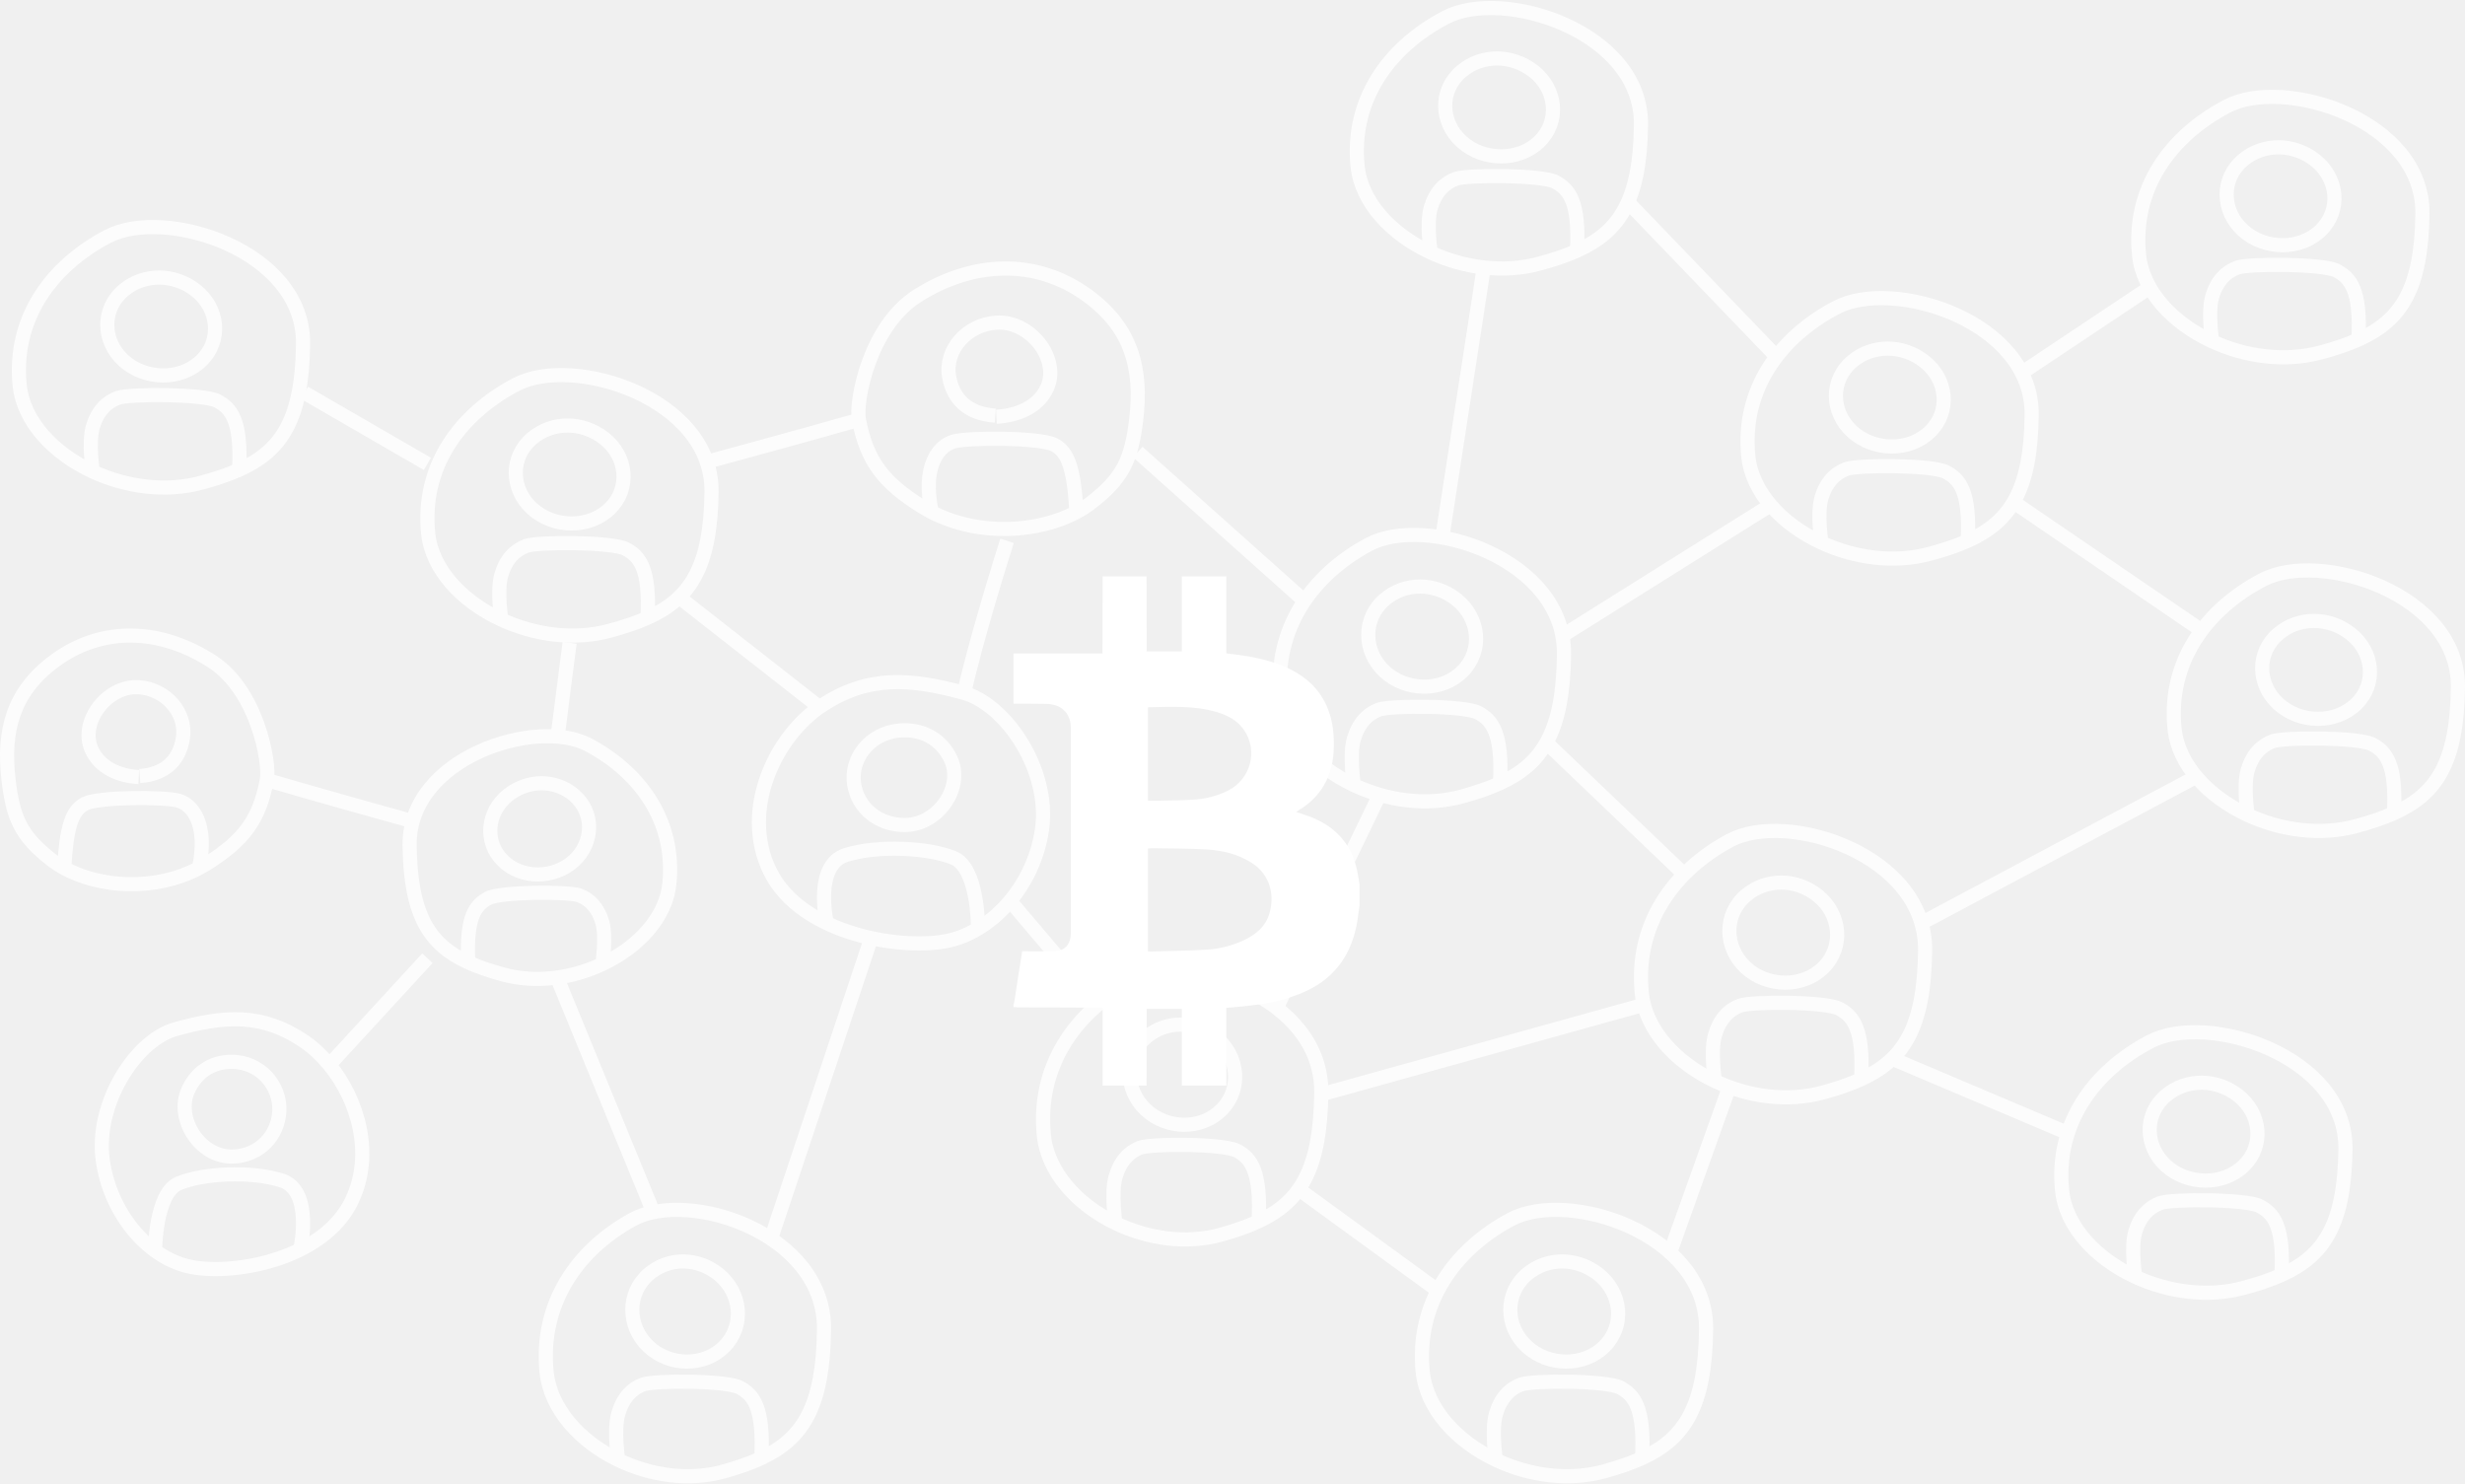
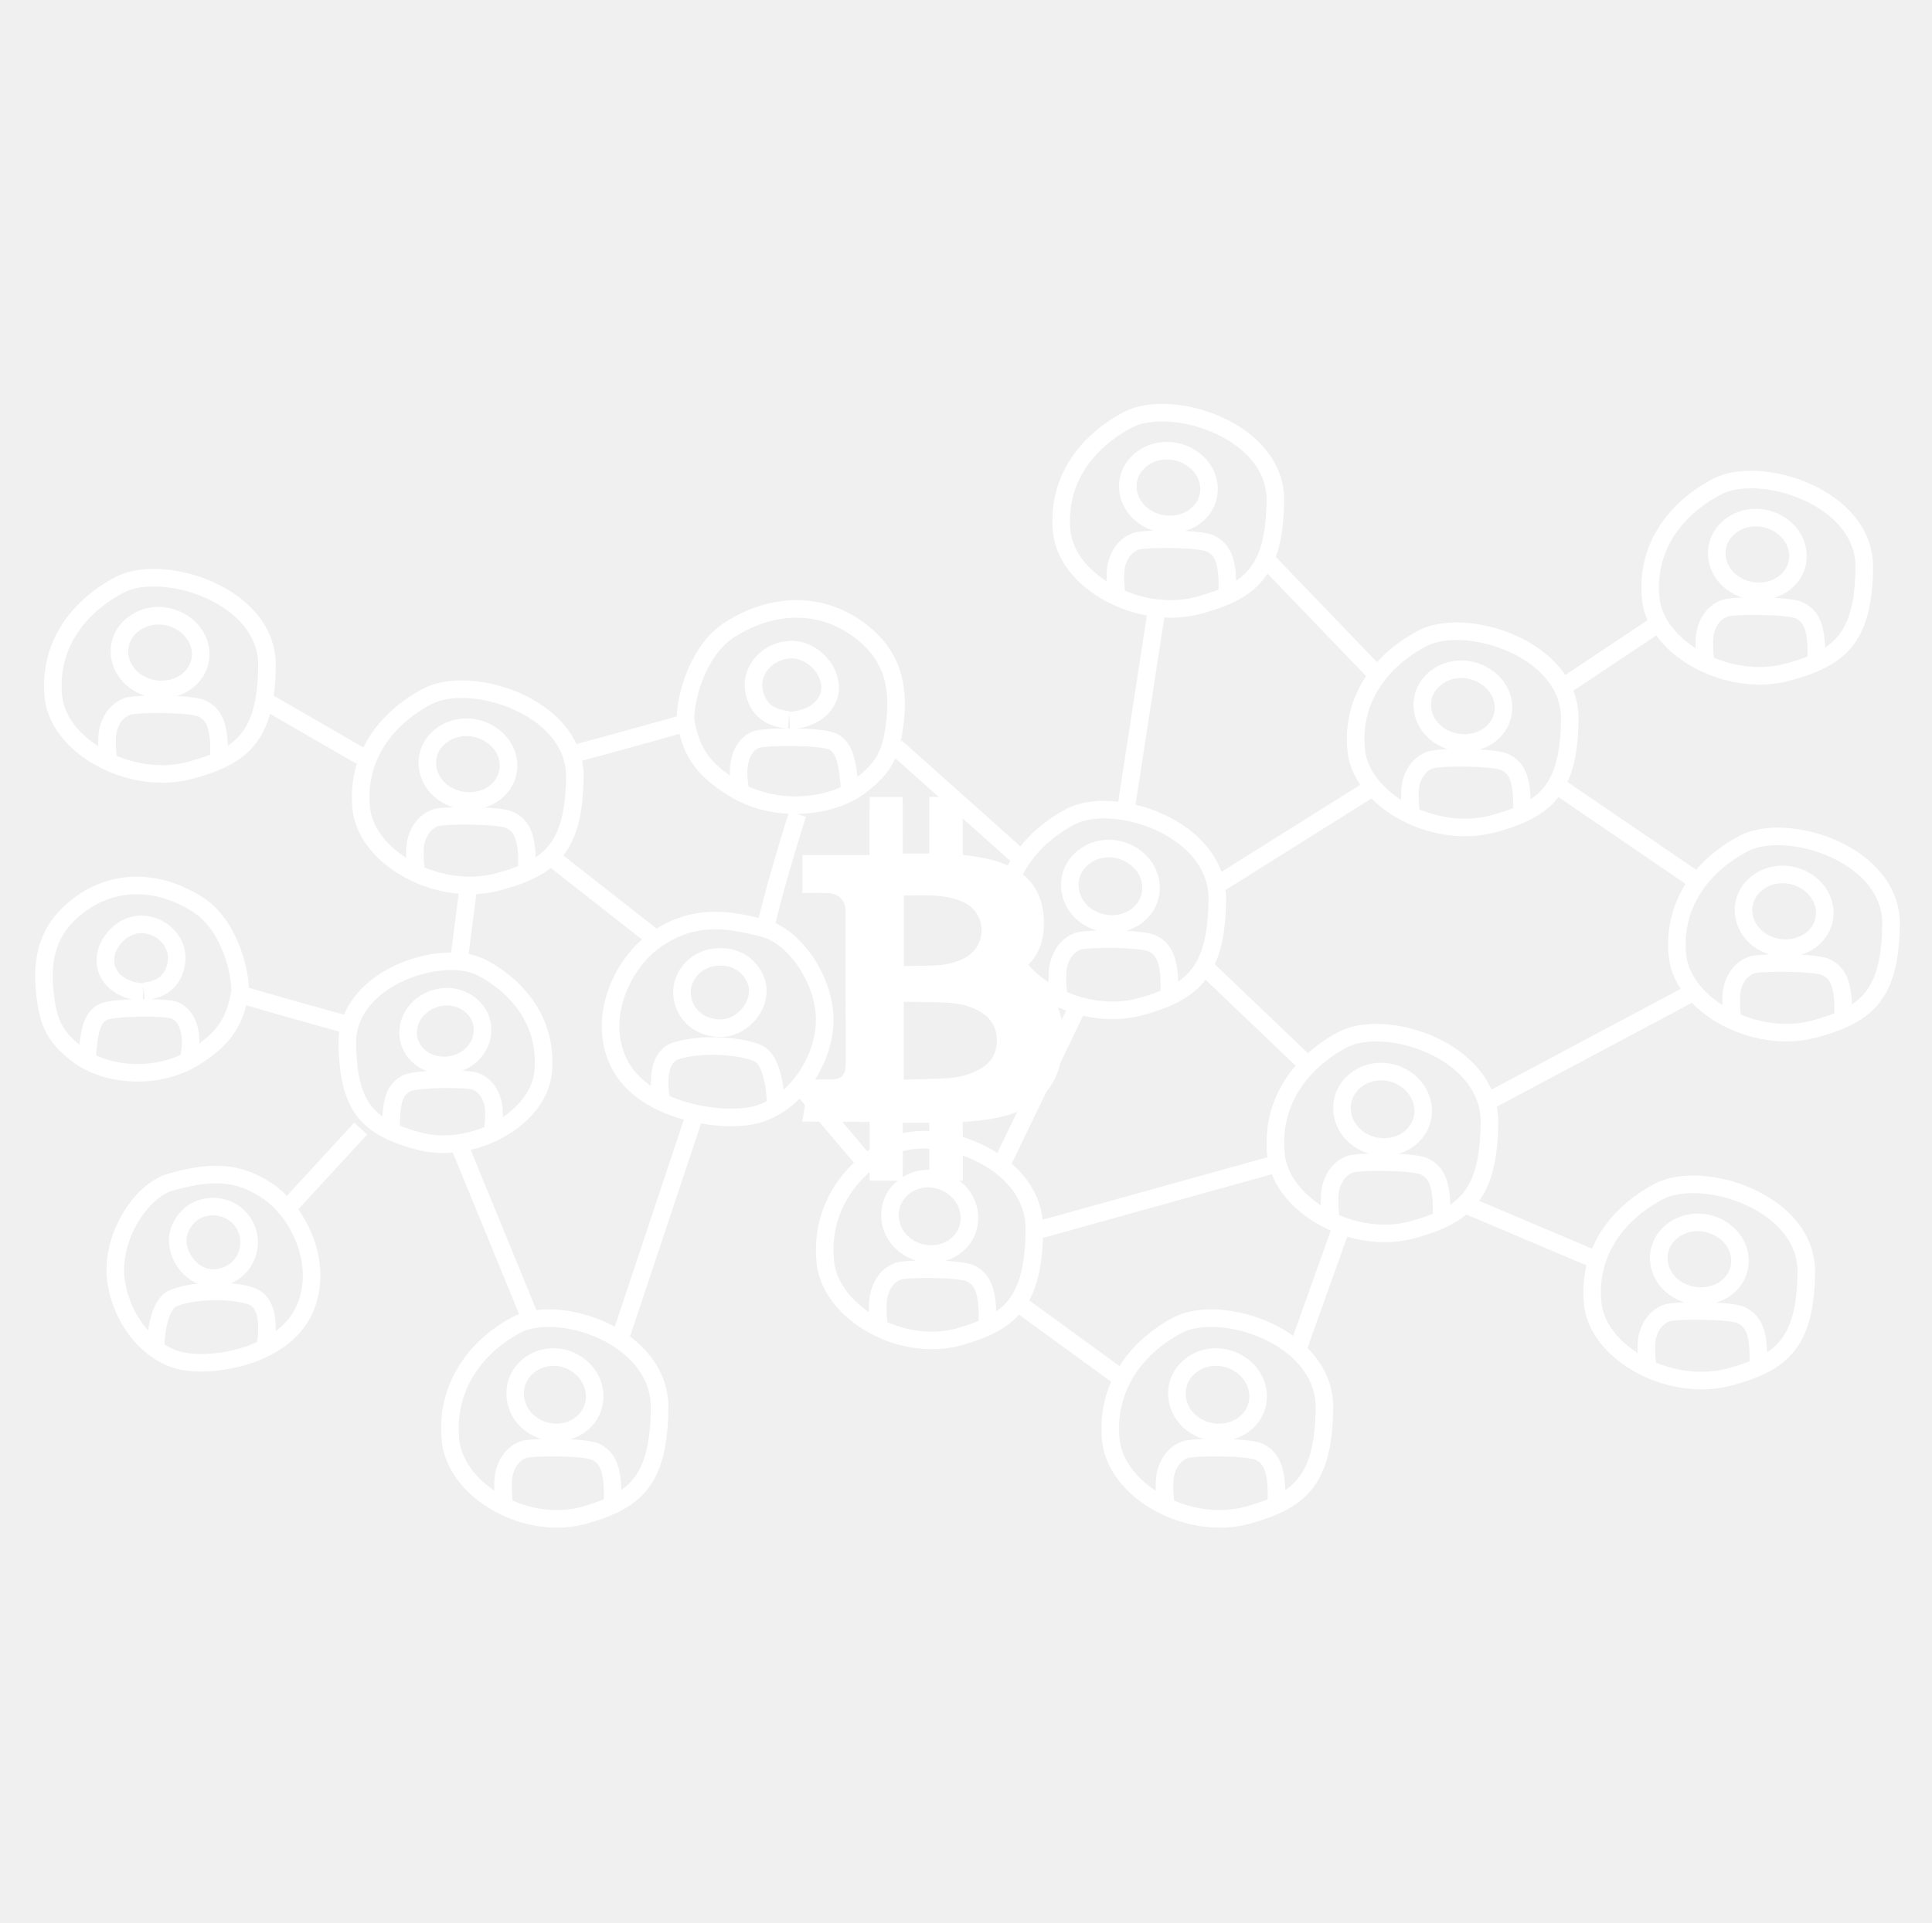
- <svg xmlns="http://www.w3.org/2000/svg" width="349" height="210" viewBox="0 0 349 210" fill="none">
-   <path fill-rule="evenodd" clip-rule="evenodd" d="M162.534 100.129V113.342C162.647 113.354 162.737 113.374 162.827 113.372C164.849 113.329 166.874 113.346 168.891 113.219C170.599 113.111 172.273 112.728 173.84 111.942C177.074 110.321 178.152 106.309 176.133 103.358C175.181 101.968 173.799 101.271 172.295 100.818C169.103 99.856 165.835 100.078 162.534 100.129M162.53 120.12V134.675C162.641 134.689 162.732 134.712 162.821 134.709C165.533 134.629 168.249 134.617 170.955 134.439C172.755 134.32 174.521 133.87 176.181 133.072C177.822 132.284 179.202 131.18 179.747 129.261C180.46 126.753 179.872 123.857 177.231 122.168C175.288 120.924 173.126 120.404 170.91 120.267C168.298 120.106 165.674 120.137 163.055 120.088C162.885 120.085 162.715 120.109 162.53 120.12M143.488 142.579C143.488 142.445 143.488 142.312 143.488 142.178C143.517 142.123 143.564 142.07 143.574 142.012C143.801 140.566 144.024 139.12 144.25 137.674C144.405 136.678 144.565 135.684 144.726 134.671C144.964 134.671 145.151 134.671 145.338 134.671C146.656 134.67 147.975 134.698 149.292 134.659C150.803 134.615 151.609 133.689 151.609 132.074C151.61 122.367 151.609 112.658 151.608 102.95C151.608 101.439 150.731 100.212 149.354 99.831C148.978 99.727 148.582 99.66 148.194 99.654C146.626 99.627 145.057 99.63 143.488 99.623V92.514H156.095C156.095 92.239 156.095 92.041 156.095 91.843C156.101 88.429 156.106 85.014 156.112 81.599H162.33C162.335 84.951 162.34 88.303 162.345 91.654C162.346 91.85 162.345 92.045 162.345 92.223H167.323V81.599H173.635C173.628 81.699 173.614 81.798 173.614 81.898C173.614 85.317 173.614 88.736 173.617 92.155C173.617 92.267 173.638 92.379 173.651 92.506C173.997 92.547 174.323 92.583 174.649 92.623C177.052 92.918 179.424 93.361 181.689 94.305C184.084 95.304 186.132 96.773 187.461 99.192C188.41 100.918 188.778 102.815 188.846 104.787C188.996 109.133 187.498 112.549 183.84 114.733C183.74 114.793 183.649 114.869 183.52 114.963C184.157 115.174 184.741 115.348 185.314 115.56C188.817 116.864 191.273 119.233 192.134 123.2C192.274 123.846 192.364 124.504 192.477 125.156V128.26C192.382 128.933 192.296 129.607 192.192 130.278C191.469 134.931 189.143 138.294 185.072 140.241C182.205 141.611 179.153 142.154 176.055 142.471C175.25 142.553 174.444 142.618 173.617 142.693C173.617 143.446 173.616 144.145 173.617 144.843C173.623 147.793 173.629 150.743 173.635 153.693H167.323V142.832H162.345C162.345 143.041 162.346 143.238 162.345 143.435C162.34 146.854 162.335 150.274 162.33 153.693H156.112V142.662C155.866 142.662 155.696 142.663 155.527 142.662C151.717 142.647 147.906 142.631 144.096 142.613C143.893 142.613 143.69 142.591 143.488 142.579" fill="white" />
-   <g opacity="0.8">
-     <path d="M142.579 76.57C142.579 76.57 138.378 89.692 136.505 98.099M136.505 98.099C142.579 99.881 148.704 109.146 147.534 117.401C146.442 125.105 140.821 131.655 134.428 133.14C128.034 134.624 113.463 132.427 109.014 123.34C104.762 114.654 109.813 104.187 116.367 99.881C122.92 95.575 128.833 96.02 136.505 98.099Z" stroke="white" stroke-width="2" />
-     <path d="M143.488 128.117L155.222 141.947" stroke="white" stroke-width="2" />
-     <path d="M161.089 63.998L184.894 85.261M195.413 112.323L181.019 142.147M187.385 154.85L233.058 142.147M221.709 89.679L250.773 71.454M218.941 105.143L238.594 123.921M183.51 168.105L203.994 183.017" stroke="white" stroke-width="2" />
-     <path d="M123.372 132.727L109.123 175.473" stroke="white" stroke-width="2" />
-     <path d="M128.162 116.801C132.878 116.748 136.468 111.422 134.604 107.459C133.278 104.639 130.557 103.107 127.219 103.435C123.168 103.834 120.349 107.364 120.934 111.053C121.472 114.439 124.422 116.844 128.162 116.801Z" stroke="white" stroke-width="2" />
-     <path d="M138.459 131.051C138.459 131.051 138.459 122.861 134.995 121.449C131.532 120.037 124.44 119.613 119.822 121.025C115.204 122.437 117.018 130.486 117.018 130.486" stroke="white" stroke-width="2" />
-     <path d="M91.682 87.467C97.743 84.748 100.612 80.261 100.741 69.666C100.902 56.336 81.167 50.184 73.079 54.432C64.991 58.679 59.653 66.15 60.623 75.525C61.151 80.624 65.406 85.145 70.976 87.721M91.682 87.467C90.118 88.169 88.341 88.753 86.344 89.294C81.245 90.676 75.648 89.882 70.976 87.721M91.682 87.467C92.053 80.486 90.549 78.748 88.608 77.722C86.667 76.697 76.153 76.697 74.535 77.283C72.917 77.869 71.623 79.187 70.976 81.385C70.329 83.582 70.976 87.721 70.976 87.721M85.535 62.049C88.796 64.597 89.28 69.156 86.344 72.01C83.415 74.856 78.381 74.76 75.344 72.01C72.306 69.259 72.193 64.693 75.344 62.049C78.263 59.6 82.522 59.694 85.535 62.049Z" stroke="white" stroke-width="2" />
-     <path d="M33.849 66.513C39.91 63.794 42.779 59.307 42.907 48.711C43.069 35.382 23.334 29.23 15.246 33.477C7.158 37.725 1.819 45.196 2.79 54.571C3.318 59.669 7.573 64.19 13.143 66.767M33.849 66.513C32.284 67.215 30.508 67.799 28.51 68.34C23.411 69.721 17.814 68.928 13.143 66.767M33.849 66.513C34.22 59.531 32.716 57.794 30.775 56.768C28.834 55.743 18.319 55.743 16.702 56.329C15.084 56.915 13.79 58.233 13.143 60.43C12.496 62.627 13.143 66.767 13.143 66.767M27.701 41.094C30.962 43.643 31.447 48.202 28.51 51.055C25.582 53.901 20.548 53.806 17.51 51.055C14.473 48.305 14.359 43.738 17.51 41.094C20.43 38.645 24.689 38.74 27.701 41.094Z" stroke="white" stroke-width="2" />
-     <path d="M212.377 110.879C218.439 108.097 221.308 103.509 221.436 92.672C221.598 79.04 201.863 72.748 193.775 77.092C185.687 81.436 180.348 89.077 181.319 98.665C181.847 103.879 186.102 108.503 191.672 111.139M212.377 110.879C210.813 111.596 209.036 112.194 207.039 112.747C201.94 114.16 196.343 113.349 191.672 111.139M212.377 110.879C212.749 103.738 211.245 101.961 209.304 100.912C207.363 99.864 196.848 99.864 195.231 100.463C193.613 101.062 192.319 102.41 191.672 104.658C191.025 106.905 191.672 111.139 191.672 111.139M206.23 84.883C209.491 87.489 209.976 92.151 207.039 95.07C204.111 97.98 199.077 97.883 196.039 95.07C193.002 92.257 192.888 87.586 196.039 84.883C198.959 82.378 203.218 82.475 206.23 84.883Z" stroke="white" stroke-width="2" />
-     <path d="M278.592 76.571C284.654 73.852 287.523 69.365 287.651 58.77C287.813 45.44 268.078 39.288 259.99 43.535C251.902 47.783 246.563 55.254 247.534 64.629C248.062 69.727 252.317 74.249 257.887 76.825M278.592 76.571C277.028 77.273 275.251 77.857 273.254 78.398C268.155 79.779 262.558 78.986 257.887 76.825M278.592 76.571C278.964 69.589 277.46 67.852 275.519 66.826C273.578 65.801 263.063 65.801 261.446 66.387C259.828 66.973 258.534 68.291 257.887 70.488C257.24 72.686 257.887 76.825 257.887 76.825M272.445 51.153C275.706 53.701 276.191 58.26 273.254 61.113C270.326 63.959 265.292 63.864 262.254 61.113C259.217 58.363 259.103 53.796 262.254 51.153C265.174 48.703 269.432 48.798 272.445 51.153Z" stroke="white" stroke-width="2" />
-     <path d="M223.274 35.501C229.335 32.782 232.204 28.295 232.332 17.699C232.494 4.37 212.759 -1.782 204.671 2.465C196.583 6.713 191.245 14.184 192.215 23.559C192.743 28.657 196.998 33.178 202.568 35.755M223.274 35.501C221.709 36.203 219.933 36.787 217.935 37.328C212.836 38.709 207.24 37.916 202.568 35.755M223.274 35.501C223.645 28.519 222.141 26.782 220.2 25.756C218.259 24.731 207.744 24.731 206.127 25.317C204.509 25.903 203.215 27.221 202.568 29.418C201.921 31.615 202.568 35.755 202.568 35.755M217.127 10.083C220.387 12.631 220.872 17.19 217.935 20.043C215.007 22.889 209.973 22.794 206.936 20.043C203.898 17.293 203.784 12.726 206.936 10.083C209.855 7.633 214.114 7.728 217.127 10.083Z" stroke="white" stroke-width="2" />
-     <path d="M338.94 115.127C345.001 112.407 347.87 107.92 347.999 97.325C348.161 83.995 328.426 77.843 320.338 82.091C312.249 86.339 306.911 93.81 307.882 103.184C308.41 108.283 312.665 112.804 318.235 115.381M338.94 115.127C337.376 115.829 335.599 116.413 333.602 116.954C328.503 118.335 322.906 117.542 318.235 115.381M338.94 115.127C339.312 108.145 337.808 106.407 335.867 105.382C333.926 104.356 323.411 104.356 321.793 104.942C320.176 105.528 318.882 106.847 318.235 109.044C317.588 111.241 318.235 115.381 318.235 115.381M332.793 89.708C336.054 92.257 336.539 96.816 333.602 99.669C330.674 102.515 325.64 102.42 322.602 99.669C319.565 96.918 319.451 92.352 322.602 89.708C325.522 87.259 329.78 87.354 332.793 89.708Z" stroke="white" stroke-width="2" />
-     <path d="M323.015 180.503C329.076 177.784 331.945 173.297 332.074 162.702C332.236 149.372 312.501 143.22 304.412 147.468C296.324 151.715 290.986 159.187 291.957 168.561C292.485 173.66 296.739 178.181 302.309 180.758M323.015 180.503C321.451 181.205 319.674 181.789 317.677 182.33C312.578 183.712 306.981 182.919 302.309 180.758M323.015 180.503C323.387 173.522 321.883 171.784 319.942 170.759C318 169.733 307.486 169.733 305.868 170.319C304.251 170.905 302.957 172.223 302.309 174.421C301.662 176.618 302.309 180.758 302.309 180.758M316.868 155.085C320.129 157.633 320.613 162.192 317.677 165.046C314.748 167.892 309.715 167.796 306.677 165.046C303.64 162.295 303.526 157.729 306.677 155.085C309.597 152.636 313.855 152.73 316.868 155.085Z" stroke="white" stroke-width="2" />
-     <path d="M333.911 48.074C339.972 45.354 342.841 40.867 342.97 30.272C343.132 16.942 323.397 10.79 315.309 15.038C307.22 19.285 301.882 26.757 302.853 36.131C303.381 41.23 307.636 45.751 313.206 48.328M333.911 48.074C332.347 48.775 330.57 49.359 328.573 49.9C323.474 51.282 317.877 50.489 313.206 48.328M333.911 48.074C334.283 41.092 332.779 39.354 330.838 38.329C328.897 37.303 318.382 37.303 316.764 37.889C315.147 38.475 313.853 39.793 313.206 41.991C312.559 44.188 313.206 48.328 313.206 48.328M327.764 22.655C331.025 25.203 331.51 29.762 328.573 32.616C325.645 35.462 320.611 35.366 317.573 32.616C314.536 29.865 314.422 25.299 317.573 22.655C320.493 20.206 324.751 20.3 327.764 22.655Z" stroke="white" stroke-width="2" />
-     <path d="M303.996 40.948L286.395 52.682M285.138 71.122L311.54 89.142M272.146 130.632L310.702 110.097M267.955 149.909L292.681 160.386" stroke="white" stroke-width="2" />
-     <path d="M230.657 28.795L251.611 50.587M210.122 37.595L204.255 75.732" stroke="white" stroke-width="2" />
-     <path d="M263.505 152.787C269.567 150.006 272.436 145.417 272.564 134.581C272.726 120.948 252.991 114.656 244.903 119C236.815 123.345 231.476 130.986 232.447 140.573C232.975 145.788 237.23 150.412 242.8 153.047M263.505 152.787C261.941 153.505 260.164 154.102 258.167 154.655C253.068 156.068 247.471 155.257 242.8 153.047M263.505 152.787C263.877 145.647 262.373 143.869 260.432 142.821C258.491 141.772 247.976 141.772 246.359 142.371C244.741 142.97 243.447 144.319 242.8 146.566C242.153 148.813 242.8 153.047 242.8 153.047M257.358 126.791C260.619 129.397 261.104 134.06 258.167 136.978C255.239 139.888 250.205 139.791 247.167 136.978C244.13 134.165 244.016 129.495 247.167 126.791C250.087 124.286 254.346 124.383 257.358 126.791Z" stroke="white" stroke-width="2" />
-     <path d="M232.493 206.429C238.554 203.648 241.424 199.059 241.552 188.223C241.714 174.591 221.979 168.299 213.891 172.643C205.803 176.987 200.464 184.628 201.435 194.216C201.963 199.43 206.218 204.054 211.788 206.689M232.493 206.429C230.929 207.147 229.152 207.745 227.155 208.298C222.056 209.711 216.459 208.899 211.788 206.689M232.493 206.429C232.865 199.289 231.361 197.512 229.42 196.463C227.479 195.414 216.964 195.414 215.347 196.014C213.729 196.613 212.435 197.961 211.788 200.208C211.141 202.456 211.788 206.689 211.788 206.689M226.346 180.433C229.607 183.04 230.092 187.702 227.155 190.621C224.227 193.531 219.193 193.434 216.155 190.621C213.118 187.807 213.004 183.137 216.155 180.433C219.075 177.928 223.333 178.025 226.346 180.433Z" stroke="white" stroke-width="2" />
-     <path d="M178.202 172.903C184.136 170.122 186.946 165.533 187.072 154.697C187.23 141.064 167.906 134.772 159.986 139.116C152.067 143.461 146.84 151.101 147.79 160.689C148.307 165.903 152.473 170.528 157.927 173.163M178.202 172.903C176.67 173.621 174.93 174.218 172.975 174.771C167.982 176.184 162.502 175.373 157.927 173.163M178.202 172.903C178.565 165.762 177.093 163.985 175.192 162.937C173.291 161.888 162.996 161.888 161.412 162.487C159.828 163.086 158.561 164.435 157.927 166.682C157.294 168.929 157.927 173.163 157.927 173.163M172.183 146.907C175.376 149.513 175.85 154.176 172.975 157.094C170.107 160.004 165.178 159.907 162.204 157.094C159.23 154.281 159.118 149.611 162.204 146.907C165.062 144.402 169.232 144.499 172.183 146.907Z" stroke="white" stroke-width="2" />
-     <path d="M107.796 206.429C113.73 203.648 116.54 199.059 116.666 188.223C116.824 174.591 97.5 168.299 89.581 172.643C81.661 176.987 76.434 184.628 77.384 194.216C77.901 199.43 82.067 204.054 87.521 206.689M107.796 206.429C106.264 207.147 104.524 207.745 102.569 208.298C97.576 209.711 92.096 208.899 87.521 206.689M107.796 206.429C108.159 199.289 106.687 197.512 104.786 196.463C102.886 195.414 92.59 195.414 91.006 196.014C89.422 196.613 88.155 197.961 87.521 200.208C86.888 202.456 87.521 206.689 87.521 206.689M101.777 180.433C104.97 183.04 105.444 187.702 102.569 190.621C99.701 193.531 94.772 193.434 91.798 190.621C88.824 187.807 88.713 183.137 91.798 180.433C94.657 177.928 98.827 178.025 101.777 180.433Z" stroke="white" stroke-width="2" />
-     <path d="M99.903 65.435C99.903 65.435 113.442 61.778 121.606 59.435M121.606 59.435C121.099 56.8 123.09 46.184 129.904 41.872C137.649 36.969 146.641 36.493 154 41.872C160.213 46.412 161.738 52.193 160.862 59.435C160.189 64.999 159.025 67.724 154.319 71.29C153.737 71.731 153.096 72.138 152.405 72.508M121.606 59.435C122.741 65.336 125.134 68.366 130.542 71.729C130.992 72.008 131.451 72.268 131.918 72.508M152.405 72.508C152.058 66.496 151.287 63.972 149.213 62.947C147.138 61.923 137.085 61.923 135.011 62.508C132.936 63.093 130.495 65.933 131.918 72.508M152.405 72.508C147.03 75.384 138.666 75.98 131.918 72.508M141.075 58.995C143.947 58.849 146.988 57.695 148.256 54.898C150.107 50.811 145.889 45.382 141.075 45.677C136.918 45.931 133.729 49.513 134.372 53.288C134.91 56.444 136.925 58.556 140.915 58.849" stroke="white" stroke-width="2" />
-     <path d="M43.113 55.616L60.51 65.674M60.51 135.661L46.633 150.748M46.633 150.748C50.683 155.688 52.937 163.322 49.853 169.89C45.775 178.576 32.418 180.677 26.558 179.257C20.697 177.838 15.545 171.577 14.543 164.213C13.471 156.322 19.085 147.466 24.653 145.763C31.686 143.776 37.106 143.35 43.113 147.466C44.368 148.326 45.563 149.443 46.633 150.748Z" stroke="white" stroke-width="2" />
-     <path d="M32.681 163.738C28.242 163.685 24.863 158.359 26.617 154.396C27.866 151.576 30.426 150.044 33.568 150.372C37.381 150.771 40.034 154.301 39.483 157.99C38.978 161.376 36.201 163.781 32.681 163.738Z" stroke="white" stroke-width="2" />
-     <path d="M21.954 177.15C21.954 177.15 21.954 168.96 25.284 167.548C28.615 166.136 35.434 165.712 39.874 167.124C44.315 168.536 42.571 176.585 42.571 176.585" stroke="white" stroke-width="2" />
-     <path d="M66.3 136.252C60.744 133.718 58.114 129.537 57.996 119.664C57.848 107.243 75.938 101.511 83.352 105.469C90.766 109.427 95.66 116.389 94.77 125.124C94.286 129.875 90.386 134.088 85.28 136.489M66.3 136.252C67.734 136.906 69.362 137.45 71.193 137.954C75.867 139.242 80.998 138.503 85.28 136.489M66.3 136.252C65.96 129.746 67.338 128.127 69.117 127.172C70.897 126.216 80.535 126.216 82.018 126.762C83.501 127.308 84.687 128.537 85.28 130.584C85.873 132.631 85.28 136.489 85.28 136.489M71.935 112.567C68.945 114.941 68.501 119.189 71.193 121.848C73.878 124.5 78.492 124.411 81.276 121.848C84.061 119.285 84.165 115.03 81.276 112.567C78.6 110.284 74.697 110.373 71.935 112.567Z" stroke="white" stroke-width="2" />
-     <path d="M57.995 116.155C57.995 116.155 45.384 112.664 37.779 110.427M37.779 110.427C38.251 107.913 36.397 97.779 30.049 93.663C22.835 88.983 14.459 88.529 7.604 93.663C1.816 97.996 0.396 103.515 1.212 110.427C1.838 115.738 2.923 118.34 7.306 121.743C7.849 122.165 8.446 122.553 9.09 122.906M37.779 110.427C36.722 116.061 34.493 118.953 29.455 122.162C29.036 122.429 28.608 122.677 28.174 122.906M9.09 122.906C9.413 117.168 10.13 114.758 12.063 113.78C13.995 112.802 23.36 112.802 25.293 113.361C27.225 113.92 29.498 116.63 28.174 122.906M9.09 122.906C14.097 125.651 21.887 126.221 28.174 122.906M19.644 110.008C16.968 109.868 14.136 108.766 12.955 106.096C11.23 102.196 15.16 97.014 19.644 97.295C23.516 97.538 26.486 100.956 25.887 104.56C25.386 107.573 23.509 109.589 19.793 109.868" stroke="white" stroke-width="2" />
-     <path d="M78.949 138.594L92.36 171.283" stroke="white" stroke-width="2" />
-     <path d="M80.648 91.004L78.949 104.229M115.829 99.97L96.661 84.952" stroke="white" stroke-width="2" />
-     <path d="M236.524 177.15L244.906 153.681" stroke="white" stroke-width="2" />
-   </g>
+ <svg xmlns="http://www.w3.org/2000/svg" width="220" height="219" viewBox="0 0 220 219" fill="none">
+   <path fill-rule="evenodd" clip-rule="evenodd" d="M102.916 102.006V110.016C102.984 110.023 103.039 110.035 103.093 110.034C104.319 110.008 105.546 110.018 106.769 109.941C107.804 109.876 108.819 109.644 109.769 109.167C111.729 108.184 112.382 105.753 111.158 103.964C110.582 103.121 109.744 102.699 108.832 102.424C106.898 101.841 104.917 101.976 102.916 102.006M102.914 114.124V122.947C102.981 122.955 103.036 122.969 103.09 122.967C104.734 122.919 106.38 122.911 108.021 122.803C109.112 122.731 110.182 122.459 111.189 121.975C112.183 121.497 113.019 120.828 113.35 119.665C113.782 118.145 113.425 116.389 111.825 115.365C110.647 114.612 109.336 114.296 107.993 114.213C106.41 114.115 104.82 114.134 103.232 114.105C103.129 114.103 103.026 114.117 102.914 114.124M91.371 127.738C91.371 127.657 91.371 127.576 91.371 127.495C91.388 127.461 91.417 127.429 91.422 127.394C91.56 126.518 91.695 125.641 91.832 124.764C91.927 124.161 92.024 123.558 92.121 122.944C92.266 122.944 92.379 122.944 92.492 122.944C93.291 122.943 94.091 122.96 94.889 122.937C95.805 122.91 96.293 122.349 96.293 121.37C96.294 115.486 96.293 109.601 96.292 103.716C96.292 102.8 95.761 102.057 94.927 101.825C94.699 101.762 94.459 101.722 94.223 101.718C93.273 101.702 92.322 101.704 91.371 101.699V97.39H99.013C99.013 97.223 99.012 97.103 99.013 96.984C99.016 94.914 99.019 92.844 99.023 90.774H102.792C102.795 92.806 102.798 94.837 102.801 96.869C102.802 96.987 102.801 97.106 102.801 97.214H105.818V90.774H109.645C109.64 90.834 109.632 90.895 109.632 90.955C109.632 93.028 109.632 95.1 109.633 97.172C109.633 97.24 109.647 97.309 109.654 97.385C109.864 97.41 110.062 97.432 110.259 97.456C111.716 97.635 113.154 97.903 114.527 98.476C115.979 99.081 117.22 99.972 118.026 101.438C118.601 102.485 118.824 103.634 118.865 104.83C118.956 107.464 118.048 109.534 115.83 110.859C115.77 110.895 115.715 110.941 115.637 110.998C116.023 111.126 116.377 111.231 116.724 111.36C118.847 112.15 120.336 113.586 120.858 115.991C120.943 116.382 120.997 116.781 121.066 117.177V119.058C121.009 119.466 120.956 119.875 120.893 120.281C120.455 123.102 119.045 125.141 116.577 126.32C114.839 127.151 112.99 127.48 111.111 127.672C110.624 127.722 110.135 127.761 109.633 127.807C109.633 128.263 109.633 128.687 109.634 129.11C109.637 130.898 109.641 132.687 109.645 134.475H105.818V127.891H102.801C102.801 128.018 102.802 128.137 102.801 128.256C102.798 130.329 102.795 132.402 102.792 134.475H99.023V127.788C98.874 127.788 98.771 127.789 98.668 127.788C96.359 127.779 94.049 127.769 91.739 127.758C91.616 127.758 91.493 127.745 91.371 127.738" fill="white" />
+   <path d="M90.82 92.726C90.82 92.726 88.273 100.679 87.138 105.776M87.138 105.776C90.82 106.856 94.533 112.472 93.823 117.476C93.161 122.146 89.754 126.116 85.879 127.016C82.003 127.916 73.171 126.584 70.474 121.076C67.897 115.811 70.959 109.466 74.931 106.856C78.903 104.246 82.488 104.516 87.138 105.776Z" stroke="white" stroke-width="2" />
+   <path d="M91.371 123.972L98.484 132.355" stroke="white" stroke-width="2" />
+   <path d="M102.04 85.105L116.47 97.993M122.846 114.398L114.121 132.476M117.98 140.176L145.665 132.476M138.785 100.672L156.403 89.624M137.107 110.046L149.02 121.428M115.631 148.211L128.047 157.25" stroke="white" stroke-width="2" />
+   <path d="M79.177 126.766L70.54 152.677" stroke="white" stroke-width="2" />
+   <path d="M82.081 117.112C84.939 117.079 87.116 113.851 85.986 111.449C85.181 109.74 83.532 108.811 81.509 109.01C79.054 109.252 77.345 111.392 77.699 113.627C78.025 115.68 79.814 117.138 82.081 117.112Z" stroke="white" stroke-width="2" />
+   <path d="M88.323 125.75C88.323 125.75 88.323 120.786 86.223 119.93C84.124 119.074 79.825 118.817 77.025 119.673C74.226 120.529 75.326 125.407 75.326 125.407" stroke="white" stroke-width="2" />
+   <path d="M59.968 99.331C63.642 97.683 65.381 94.963 65.459 88.541C65.557 80.461 53.595 76.731 48.692 79.306C43.789 81.881 40.553 86.41 41.142 92.092C41.462 95.183 44.041 97.923 47.417 99.485M59.968 99.331C59.02 99.757 57.943 100.111 56.732 100.439C53.642 101.276 50.249 100.795 47.417 99.485M59.968 99.331C60.193 95.099 59.282 94.046 58.105 93.424C56.928 92.803 50.555 92.803 49.574 93.158C48.594 93.513 47.809 94.312 47.417 95.644C47.025 96.976 47.417 99.485 47.417 99.485M56.242 83.924C58.219 85.468 58.512 88.232 56.732 89.961C54.957 91.686 51.906 91.629 50.065 89.961C48.223 88.294 48.154 85.526 50.065 83.924C51.834 82.439 54.416 82.496 56.242 83.924Z" stroke="white" stroke-width="2" />
+   <path d="M24.912 86.63C28.585 84.981 30.325 82.261 30.403 75.839C30.501 67.759 18.538 64.03 13.635 66.605C8.733 69.179 5.497 73.708 6.085 79.391C6.405 82.481 8.984 85.222 12.361 86.784M24.912 86.63C23.963 87.055 22.886 87.409 21.676 87.737C18.585 88.574 15.192 88.094 12.361 86.784M24.912 86.63C25.137 82.397 24.225 81.344 23.049 80.723C21.872 80.101 15.498 80.101 14.518 80.456C13.537 80.811 12.753 81.611 12.361 82.942C11.968 84.274 12.361 86.784 12.361 86.784M21.186 71.222C23.162 72.767 23.456 75.53 21.676 77.26C19.901 78.985 16.849 78.927 15.008 77.26C13.167 75.592 13.098 72.824 15.008 71.222C16.778 69.737 19.359 69.795 21.186 71.222Z" stroke="white" stroke-width="2" />
+   <path d="M133.129 113.522C136.803 111.837 138.542 109.055 138.62 102.487C138.718 94.223 126.755 90.409 121.853 93.042C116.95 95.676 113.714 100.307 114.302 106.119C114.622 109.28 117.201 112.083 120.578 113.68M133.129 113.522C132.181 113.958 131.104 114.32 129.893 114.655C126.802 115.511 123.41 115.02 120.578 113.68M133.129 113.522C133.354 109.194 132.442 108.117 131.266 107.481C130.089 106.846 123.716 106.846 122.735 107.209C121.754 107.572 120.97 108.389 120.578 109.751C120.186 111.114 120.578 113.68 120.578 113.68M129.403 97.765C131.379 99.344 131.673 102.171 129.893 103.94C128.118 105.704 125.067 105.645 123.225 103.94C121.384 102.234 121.315 99.403 123.225 97.765C124.995 96.246 127.576 96.305 129.403 97.765Z" stroke="white" stroke-width="2" />
+   <path d="M173.266 92.726C176.94 91.078 178.679 88.358 178.757 81.936C178.855 73.856 166.892 70.126 161.99 72.701C157.087 75.276 153.851 79.805 154.44 85.487C154.759 88.578 157.339 91.318 160.715 92.88M173.266 92.726C172.318 93.152 171.241 93.506 170.03 93.834C166.939 94.671 163.547 94.19 160.715 92.88M173.266 92.726C173.491 88.494 172.58 87.441 171.403 86.819C170.226 86.198 163.853 86.198 162.872 86.553C161.892 86.908 161.107 87.707 160.715 89.039C160.323 90.371 160.715 92.88 160.715 92.88M169.54 77.319C171.517 78.863 171.81 81.627 170.03 83.356C168.255 85.081 165.204 85.024 163.362 83.356C161.521 81.689 161.452 78.921 163.362 77.319C165.132 75.834 167.714 75.891 169.54 77.319Z" stroke="white" stroke-width="2" />
+   <path d="M139.734 67.831C143.408 66.183 145.147 63.463 145.225 57.041C145.323 48.961 133.361 45.231 128.458 47.806C123.555 50.381 120.319 54.91 120.908 60.592C121.228 63.683 123.807 66.423 127.183 67.985M139.734 67.831C138.786 68.257 137.709 68.611 136.498 68.939C133.408 69.776 130.015 69.295 127.183 67.985M139.734 67.831C139.959 63.599 139.048 62.546 137.871 61.924C136.695 61.303 130.321 61.303 129.34 61.658C128.36 62.013 127.575 62.812 127.183 64.144C126.791 65.476 127.183 67.985 127.183 67.985M136.008 52.423C137.985 53.968 138.278 56.732 136.498 58.461C134.723 60.186 131.672 60.129 129.831 58.461C127.99 56.794 127.921 54.026 129.831 52.423C131.6 50.939 134.182 50.996 136.008 52.423Z" stroke="white" stroke-width="2" />
+   <path d="M209.847 116.097C213.521 114.449 215.26 111.729 215.338 105.307C215.436 97.227 203.474 93.498 198.571 96.072C193.668 98.647 190.432 103.176 191.021 108.858C191.341 111.949 193.92 114.69 197.296 116.251M209.847 116.097C208.899 116.523 207.822 116.877 206.611 117.205C203.52 118.042 200.128 117.561 197.296 116.251M209.847 116.097C210.072 111.865 209.161 110.812 207.984 110.19C206.807 109.569 200.434 109.569 199.453 109.924C198.473 110.279 197.688 111.078 197.296 112.41C196.904 113.742 197.296 116.251 197.296 116.251M206.121 100.69C208.098 102.234 208.391 104.998 206.611 106.728C204.836 108.453 201.785 108.395 199.944 106.728C198.102 105.06 198.033 102.292 199.944 100.69C201.713 99.205 204.295 99.262 206.121 100.69Z" stroke="white" stroke-width="2" />
+   <path d="M200.194 155.727C203.868 154.078 205.607 151.359 205.685 144.936C205.783 136.856 193.82 133.127 188.917 135.702C184.015 138.277 180.779 142.805 181.367 148.488C181.687 151.578 184.266 154.319 187.643 155.881M200.194 155.727C199.246 156.152 198.169 156.506 196.958 156.834C193.867 157.672 190.475 157.191 187.643 155.881M200.194 155.727C200.419 151.495 199.507 150.441 198.331 149.82C197.154 149.198 190.781 149.198 189.8 149.553C188.819 149.909 188.035 150.708 187.643 152.04C187.251 153.371 187.643 155.881 187.643 155.881M196.468 140.319C198.444 141.864 198.738 144.627 196.958 146.357C195.183 148.082 192.131 148.024 190.29 146.357C188.449 144.69 188.38 141.922 190.29 140.319C192.06 138.834 194.641 138.892 196.468 140.319Z" stroke="white" stroke-width="2" />
+   <path d="M206.799 75.452C210.473 73.803 212.212 71.084 212.29 64.661C212.388 56.581 200.425 52.852 195.522 55.427C190.62 58.002 187.384 62.53 187.972 68.213C188.292 71.303 190.871 74.044 194.248 75.606M206.799 75.452C205.851 75.877 204.774 76.231 203.563 76.559C200.472 77.397 197.079 76.916 194.248 75.606M206.799 75.452C207.024 71.22 206.112 70.166 204.936 69.545C203.759 68.923 197.385 68.923 196.405 69.278C195.424 69.634 194.64 70.433 194.248 71.765C193.856 73.097 194.248 75.606 194.248 75.606M203.073 60.044C205.049 61.589 205.343 64.352 203.563 66.082C201.788 67.807 198.736 67.749 196.895 66.082C195.054 64.415 194.985 61.647 196.895 60.044C198.665 58.559 201.246 58.617 203.073 60.044Z" stroke="white" stroke-width="2" />
+   <path d="M188.665 71.133L177.995 78.246M177.233 89.423L193.237 100.347M169.358 125.496L192.729 113.048M166.818 137.181L181.806 143.532" stroke="white" stroke-width="2" />
+   <path d="M144.21 63.766L156.911 76.976M131.762 69.101L128.206 92.218" stroke="white" stroke-width="2" />
+   <path d="M164.122 138.926C167.795 137.24 169.535 134.458 169.613 127.89C169.711 119.626 157.748 115.812 152.845 118.446C147.942 121.079 144.707 125.711 145.295 131.522C145.615 134.683 148.194 137.486 151.57 139.083M164.122 138.926C163.173 139.361 162.096 139.723 160.886 140.058C157.795 140.915 154.402 140.423 151.57 139.083M164.122 138.926C164.347 134.598 163.435 133.52 162.258 132.885C161.082 132.249 154.708 132.249 153.728 132.612C152.747 132.975 151.963 133.793 151.57 135.155C151.178 136.517 151.57 139.083 151.57 139.083M160.395 123.168C162.372 124.748 162.666 127.574 160.886 129.343C159.11 131.107 156.059 131.048 154.218 129.343C152.377 127.638 152.308 124.807 154.218 123.168C155.988 121.649 158.569 121.708 160.395 123.168Z" stroke="white" stroke-width="2" />
+   <path d="M145.323 171.442C148.997 169.756 150.736 166.974 150.814 160.406C150.912 152.142 138.949 148.328 134.046 150.962C129.144 153.595 125.908 158.227 126.496 164.038C126.816 167.199 129.395 170.002 132.772 171.599M145.323 171.442C144.375 171.877 143.297 172.239 142.087 172.574C138.996 173.431 135.603 172.939 132.772 171.599M145.323 171.442C145.548 167.114 144.636 166.036 143.46 165.401C142.283 164.765 135.909 164.765 134.929 165.128C133.948 165.491 133.164 166.309 132.772 167.671C132.379 169.033 132.772 171.599 132.772 171.599M141.597 155.684C143.573 157.264 143.867 160.09 142.087 161.859C140.312 163.623 137.26 163.564 135.419 161.859C133.578 160.154 133.509 157.323 135.419 155.684C137.189 154.166 139.77 154.224 141.597 155.684Z" stroke="white" stroke-width="2" />
+   <path d="M112.412 151.119C116.01 149.433 117.713 146.652 117.789 140.083C117.885 131.82 106.172 128.006 101.371 130.639C96.57 133.272 93.402 137.904 93.978 143.716C94.291 146.876 96.817 149.679 100.123 151.277M112.412 151.119C111.484 151.554 110.429 151.916 109.244 152.252C106.218 153.108 102.896 152.616 100.123 151.277M112.412 151.119C112.633 146.791 111.74 145.714 110.588 145.078C109.436 144.442 103.195 144.442 102.235 144.805C101.275 145.169 100.507 145.986 100.123 147.348C99.739 148.71 100.123 151.277 100.123 151.277M108.764 135.361C110.699 136.941 110.987 139.767 109.244 141.536C107.506 143.301 104.518 143.242 102.715 141.536C100.912 139.831 100.845 137 102.715 135.361C104.448 133.843 106.976 133.902 108.764 135.361Z" stroke="white" stroke-width="2" />
+   <path d="M69.735 171.442C73.333 169.756 75.035 166.974 75.112 160.406C75.208 152.142 63.494 148.328 58.694 150.962C53.893 153.595 50.725 158.227 51.301 164.038C51.614 167.199 54.14 170.002 57.446 171.599M69.735 171.442C68.807 171.877 67.752 172.239 66.567 172.574C63.54 173.431 60.218 172.939 57.446 171.599M69.735 171.442C69.956 167.114 69.063 166.036 67.911 165.401C66.759 164.765 60.518 164.765 59.558 165.128C58.598 165.491 57.83 166.309 57.446 167.671C57.062 169.033 57.446 171.599 57.446 171.599M66.087 155.684C68.022 157.264 68.31 160.09 66.567 161.859C64.829 163.623 61.841 163.564 60.038 161.859C58.235 160.154 58.168 157.323 60.038 155.684C61.771 154.166 64.298 154.224 66.087 155.684Z" stroke="white" stroke-width="2" />
+   <path d="M64.952 85.977C64.952 85.977 73.158 83.76 78.107 82.339M78.107 82.339C77.8 80.742 79.007 74.307 83.137 71.693C87.832 68.722 93.282 68.433 97.743 71.693C101.509 74.445 102.433 77.95 101.903 82.339C101.495 85.712 100.789 87.364 97.937 89.525C97.584 89.793 97.195 90.04 96.776 90.264M78.107 82.339C78.795 85.916 80.246 87.753 83.524 89.791C83.796 89.961 84.075 90.118 84.358 90.264M96.776 90.264C96.566 86.62 96.099 85.089 94.841 84.468C93.584 83.847 87.49 83.847 86.232 84.202C84.975 84.557 83.495 86.278 84.358 90.264M96.776 90.264C93.518 92.007 88.448 92.368 84.358 90.264M89.908 82.073C91.649 81.984 93.493 81.284 94.261 79.589C95.383 77.112 92.826 73.821 89.908 74C87.389 74.154 85.456 76.325 85.845 78.613C86.171 80.526 87.393 81.807 89.811 81.984" stroke="white" stroke-width="2" />
+   <path d="M30.528 80.024L41.073 86.121M41.073 128.544L32.661 137.689M32.661 137.689C35.116 140.684 36.482 145.312 34.613 149.293C32.141 154.558 24.045 155.831 20.492 154.971C16.94 154.111 13.817 150.316 13.21 145.852C12.559 141.068 15.963 135.7 19.338 134.668C23.601 133.463 26.887 133.205 30.528 135.7C31.288 136.221 32.013 136.898 32.661 137.689Z" stroke="white" stroke-width="2" />
+   <path d="M24.203 145.565C21.513 145.532 19.465 142.304 20.528 139.902C21.285 138.192 22.837 137.264 24.741 137.463C27.052 137.704 28.661 139.844 28.327 142.08C28.02 144.132 26.337 145.591 24.203 145.565Z" stroke="white" stroke-width="2" />
+   <path d="M17.701 153.694C17.701 153.694 17.701 148.729 19.72 147.873C21.739 147.017 25.872 146.761 28.564 147.617C31.256 148.473 30.198 153.351 30.198 153.351" stroke="white" stroke-width="2" />
+   <path d="M44.583 128.903C41.215 127.367 39.62 124.833 39.549 118.848C39.459 111.319 50.425 107.844 54.919 110.243C59.413 112.643 62.38 116.863 61.84 122.158C61.547 125.037 59.183 127.591 56.088 129.047M44.583 128.903C45.452 129.3 46.439 129.629 47.549 129.935C50.382 130.715 53.492 130.267 56.088 129.047M44.583 128.903C44.376 124.96 45.212 123.978 46.29 123.399C47.369 122.82 53.211 122.82 54.11 123.151C55.009 123.482 55.728 124.226 56.088 125.467C56.447 126.708 56.088 129.047 56.088 129.047M47.998 114.546C46.186 115.985 45.917 118.56 47.549 120.172C49.176 121.78 51.973 121.726 53.661 120.172C55.349 118.618 55.412 116.039 53.661 114.546C52.039 113.163 49.672 113.216 47.998 114.546Z" stroke="white" stroke-width="2" />
+   <path d="M39.548 116.721C39.548 116.721 31.904 114.605 27.294 113.249M27.294 113.249C27.58 111.725 26.456 105.582 22.609 103.087C18.235 100.25 13.158 99.975 9.003 103.087C5.495 105.714 4.634 109.059 5.128 113.249C5.508 116.468 6.165 118.045 8.823 120.108C9.151 120.364 9.514 120.599 9.904 120.813M27.294 113.249C26.653 116.664 25.302 118.417 22.248 120.362C21.994 120.524 21.735 120.674 21.472 120.813M9.904 120.813C10.1 117.335 10.534 115.874 11.706 115.281C12.877 114.689 18.554 114.689 19.725 115.027C20.897 115.366 22.275 117.009 21.472 120.813M9.904 120.813C12.939 122.477 17.661 122.822 21.472 120.813M16.301 112.995C14.679 112.91 12.962 112.242 12.246 110.624C11.201 108.259 13.583 105.118 16.301 105.289C18.648 105.436 20.449 107.508 20.086 109.692C19.782 111.519 18.644 112.741 16.391 112.91" stroke="white" stroke-width="2" />
+   <path d="M52.249 130.323L60.379 150.137" stroke="white" stroke-width="2" />
+   <path d="M53.279 101.475L52.249 109.492M74.604 106.91L62.986 97.807" stroke="white" stroke-width="2" />
+   <path d="M147.766 153.694L152.847 139.468" stroke="white" stroke-width="2" />
</svg>
